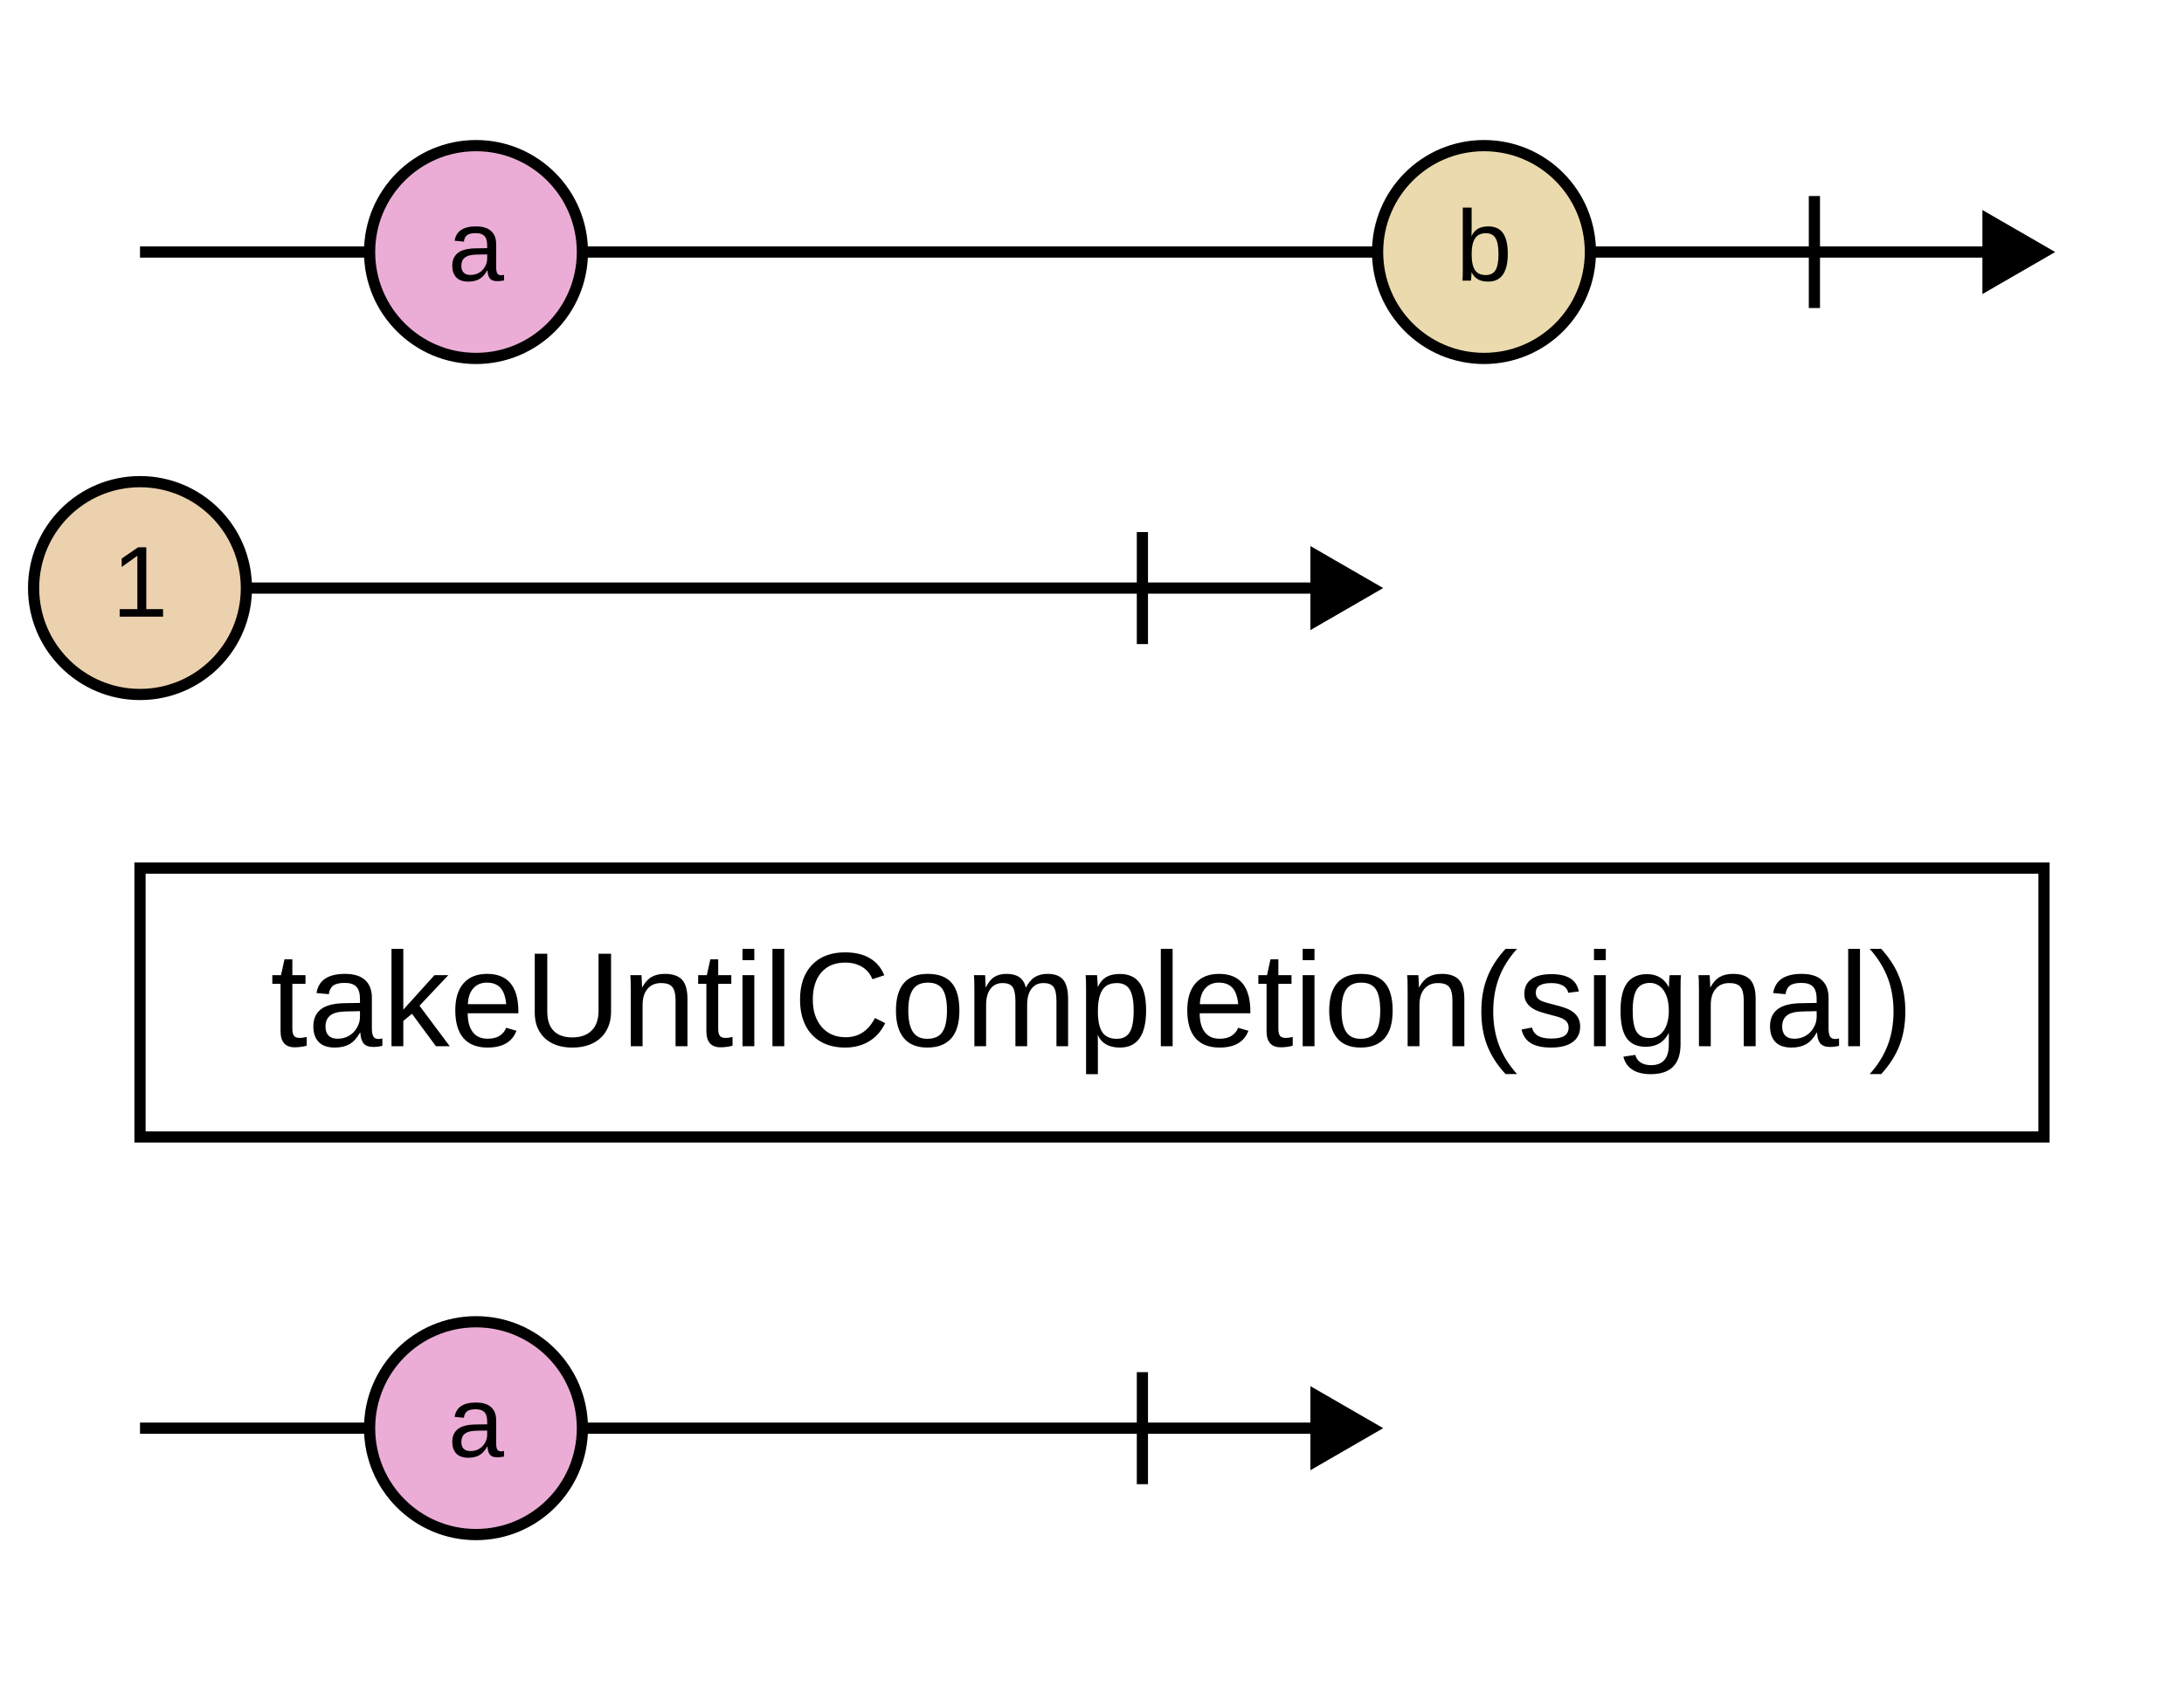
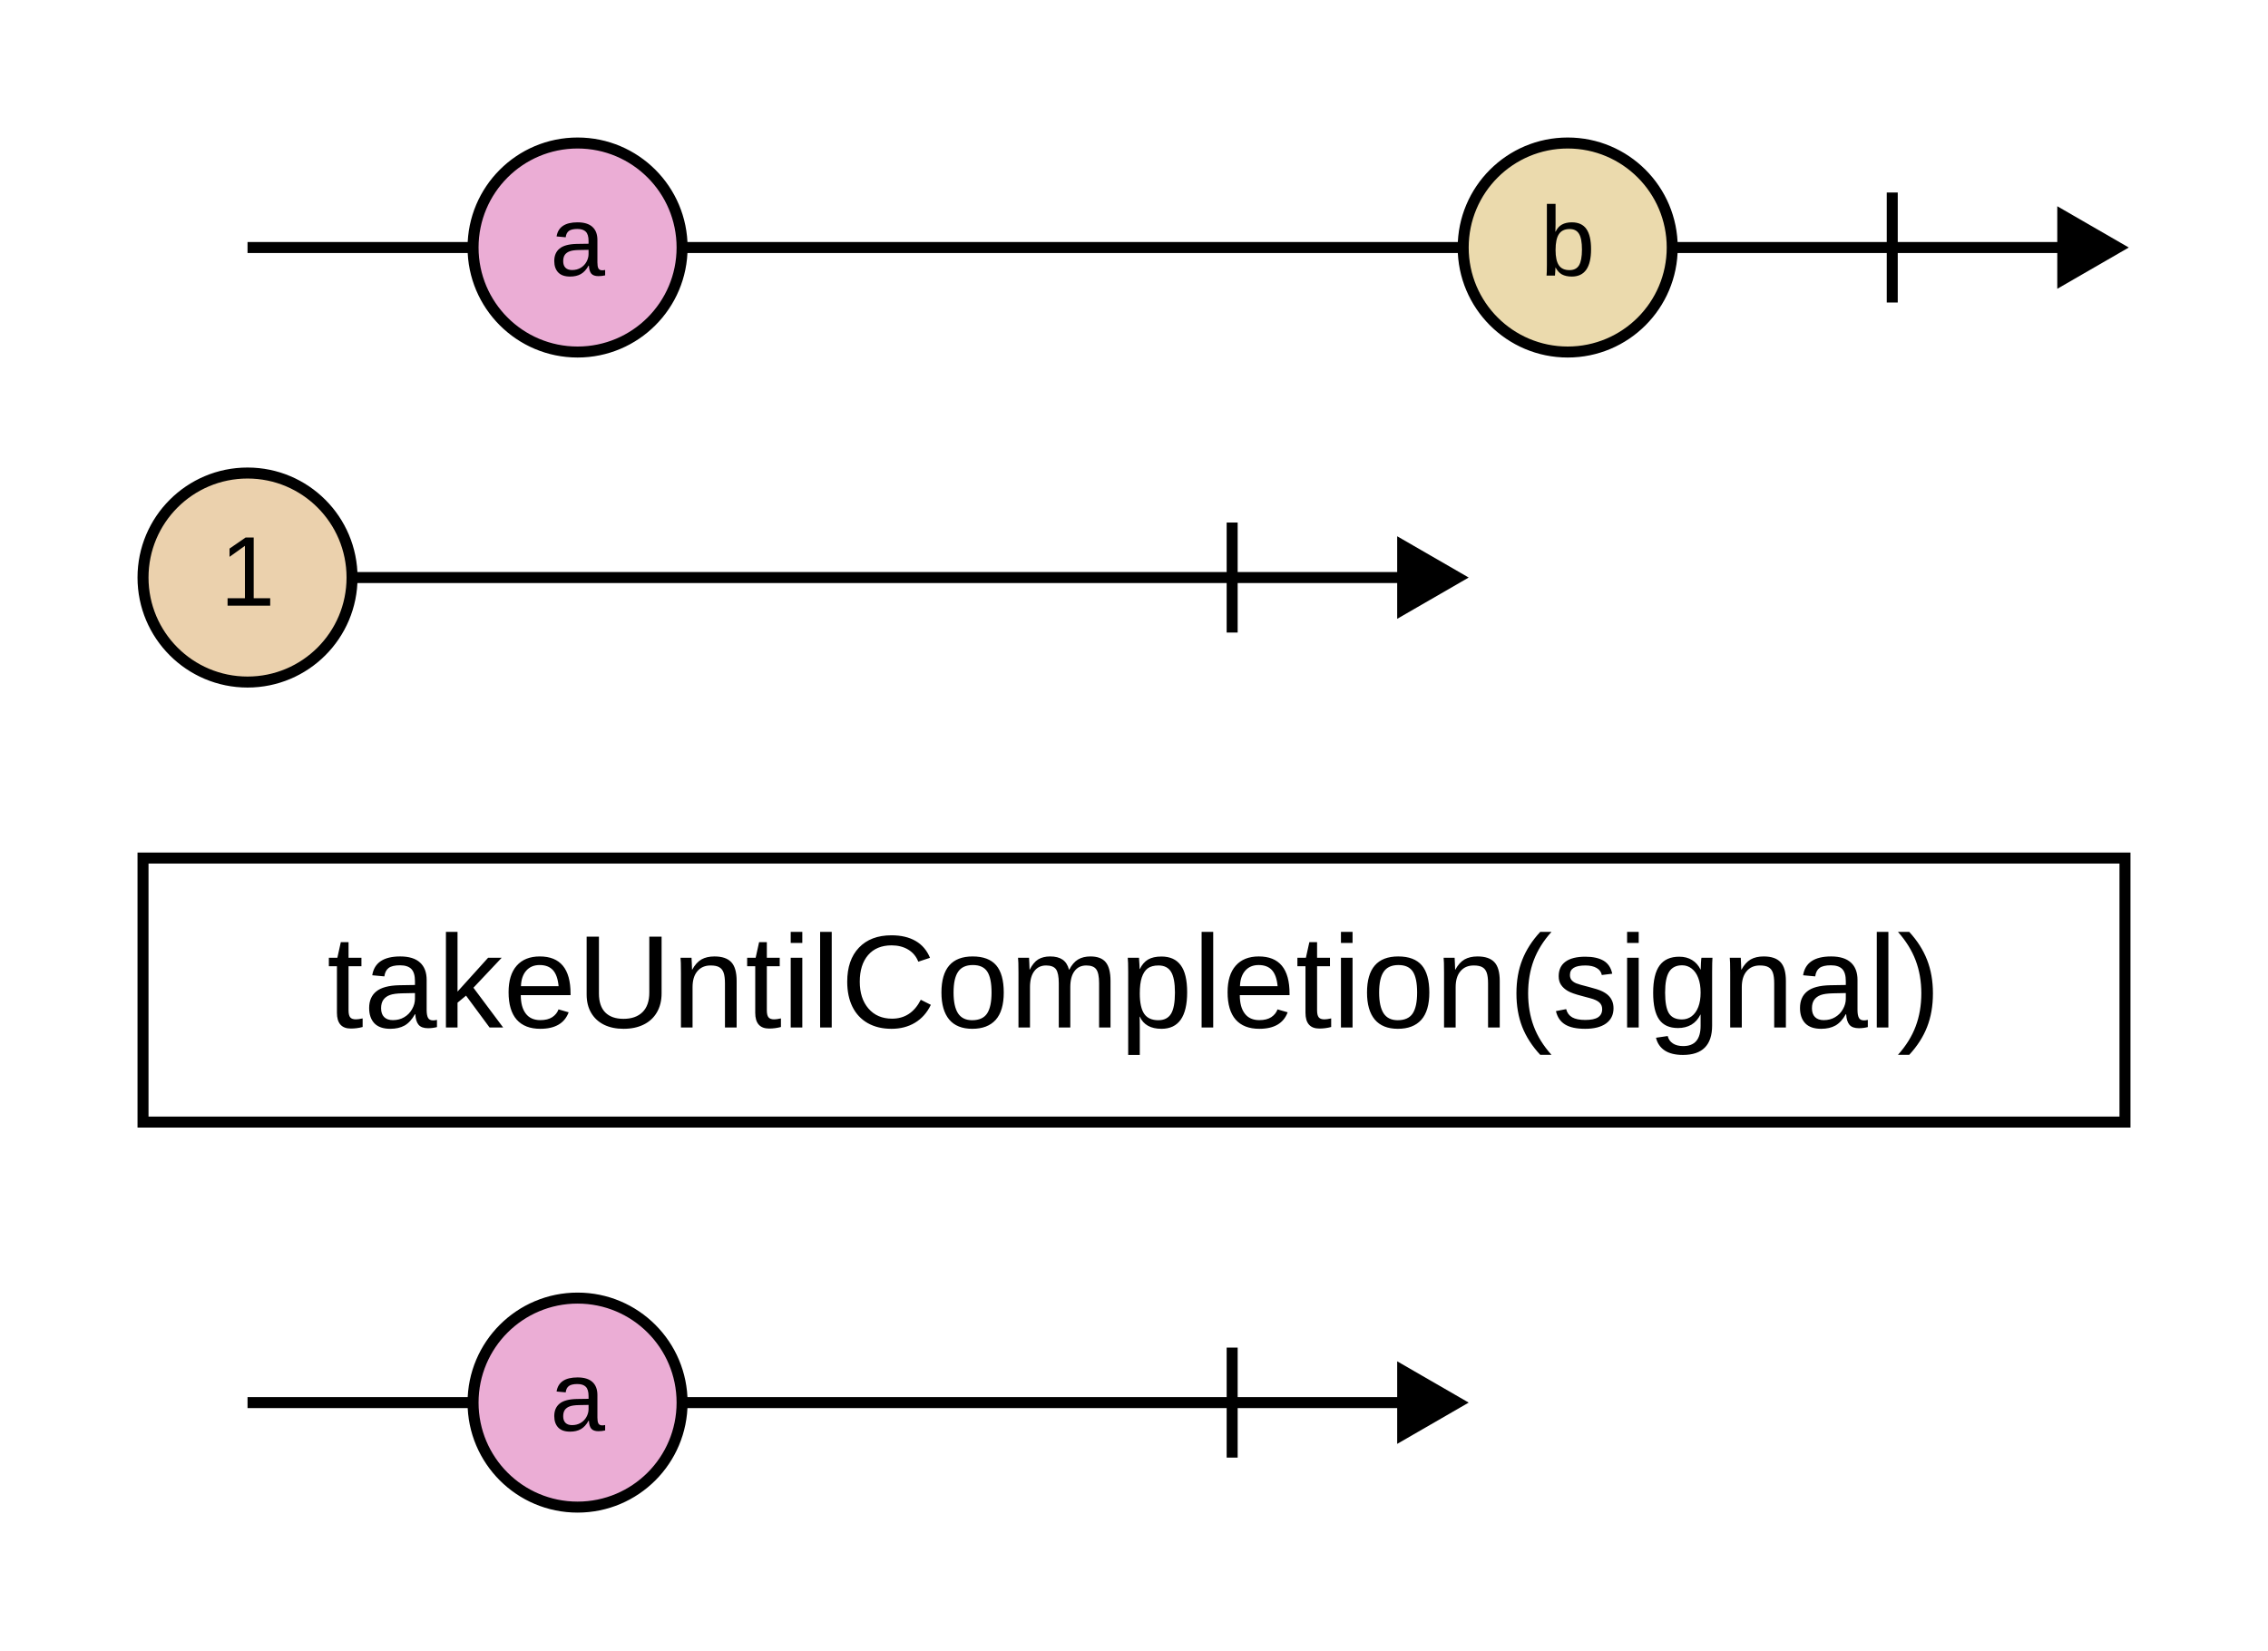
- <svg xmlns="http://www.w3.org/2000/svg" viewBox="0 0 390 300" width="390" height="300">
-   <path fill="rgba(255, 255, 255, 0.0)" d="M0 0h390v300H0z" />
+ <svg xmlns="http://www.w3.org/2000/svg" width="412.309" height="300">
+   <path fill="rgba(255, 255, 255, 0.0)" d="M0 0h412.309v300H0z" />
  <g stroke="#000" stroke-width="2">
-     <path d="M25 45h330" />
-     <path stroke-linecap="square" d="M355 39.226L365 45l-10 5.774z" />
+     <path d="M45 45h330" />
+     <path stroke-linecap="square" d="M375 39.226 385 45l-10 5.774z" />
  </g>
-   <path stroke="#000" stroke-width="2" d="M324 35v20" />
-   <g transform="translate(245 25)">
-     <circle cx="20" cy="20" fill="hsl(44, 60%, 80%)" stroke="#000" stroke-width="2" r="19" />
-     <text font-family="Arial, Helvetica, sans-serif" font-size="18" dominant-baseline="middle" text-anchor="middle" transform="translate(20 20)">b</text>
+   <path stroke="#000" stroke-width="2" d="M344 35v20" />
+   <g transform="translate(265 25)">
+     <circle cx="20" cy="20" r="19" fill="hsl(44, 60%, 80%)" stroke="#000" stroke-width="2" />
+     <text dominant-baseline="middle" font-family="Arial, Helvetica, sans-serif" font-size="18" text-anchor="middle" transform="translate(20 20)">b</text>
  </g>
-   <g transform="translate(65 25)">
-     <circle cx="20" cy="20" fill="hsl(321, 60%, 80%)" stroke="#000" stroke-width="2" r="19" />
-     <text font-family="Arial, Helvetica, sans-serif" font-size="18" dominant-baseline="middle" text-anchor="middle" transform="translate(20 20)">a</text>
+   <g transform="translate(85 25)">
+     <circle cx="20" cy="20" r="19" fill="hsl(321, 60%, 80%)" stroke="#000" stroke-width="2" />
+     <text dominant-baseline="middle" font-family="Arial, Helvetica, sans-serif" font-size="18" text-anchor="middle" transform="translate(20 20)">a</text>
  </g>
-   <g>
-     <g stroke="#000" stroke-width="2">
-       <path d="M25 105h210" />
-       <path stroke-linecap="square" d="M235 99.226L245 105l-10 5.774z" />
-     </g>
-     <path stroke="#000" stroke-width="2" d="M204 95v20" />
-     <g transform="translate(5 85)">
-       <circle cx="20" cy="20" fill="hsl(35, 60%, 80%)" stroke="#000" stroke-width="2" r="19" />
-       <text font-family="Arial, Helvetica, sans-serif" font-size="18" dominant-baseline="middle" text-anchor="middle" transform="translate(20 20)">1</text>
-     </g>
+   <g stroke="#000" stroke-width="2">
+     <path d="M45 105h210" />
+     <path stroke-linecap="square" d="M255 99.226 265 105l-10 5.774z" />
+   </g>
+   <path stroke="#000" stroke-width="2" d="M224 95v20" />
+   <g transform="translate(25 85)">
+     <circle cx="20" cy="20" r="19" fill="hsl(35, 60%, 80%)" stroke="#000" stroke-width="2" />
+     <text dominant-baseline="middle" font-family="Arial, Helvetica, sans-serif" font-size="18" text-anchor="middle" transform="translate(20 20)">1</text>
  </g>
  <g transform="translate(25 145)">
-     <rect y="10" width="340" height="48" fill="rgba(255, 255, 255, 0.0)" stroke="#000" stroke-width="2" rx="0" />
-     <text x="170" y="35" font-family="Arial, Helvetica, sans-serif" font-size="24" dominant-baseline="middle" text-anchor="middle">takeUntilCompletion(signal)</text>
+     <rect width="360.309" height="48" x="1" y="11" fill="rgba(255, 255, 255, 0.0)" stroke="#000" stroke-width="2" rx="0" />
+     <text x="181.155" y="35" dominant-baseline="middle" font-family="Arial, Helvetica, sans-serif" font-size="24" text-anchor="middle">takeUntilCompletion(signal)</text>
  </g>
-   <g>
-     <g stroke="#000" stroke-width="2">
-       <path d="M25 255h210" />
-       <path stroke-linecap="square" d="M235 249.226L245 255l-10 5.774z" />
-     </g>
-     <path stroke="#000" stroke-width="2" d="M204 245v20" />
-     <g transform="translate(65 235)">
-       <circle cx="20" cy="20" fill="hsl(321, 60%, 80%)" stroke="#000" stroke-width="2" r="19" />
-       <text font-family="Arial, Helvetica, sans-serif" font-size="18" dominant-baseline="middle" text-anchor="middle" transform="translate(20 20)">a</text>
-     </g>
+   <g stroke="#000" stroke-width="2">
+     <path d="M45 255h210" />
+     <path stroke-linecap="square" d="M255 249.226 265 255l-10 5.774z" />
+   </g>
+   <path stroke="#000" stroke-width="2" d="M224 245v20" />
+   <g transform="translate(85 235)">
+     <circle cx="20" cy="20" r="19" fill="hsl(321, 60%, 80%)" stroke="#000" stroke-width="2" />
+     <text dominant-baseline="middle" font-family="Arial, Helvetica, sans-serif" font-size="18" text-anchor="middle" transform="translate(20 20)">a</text>
  </g>
</svg>
